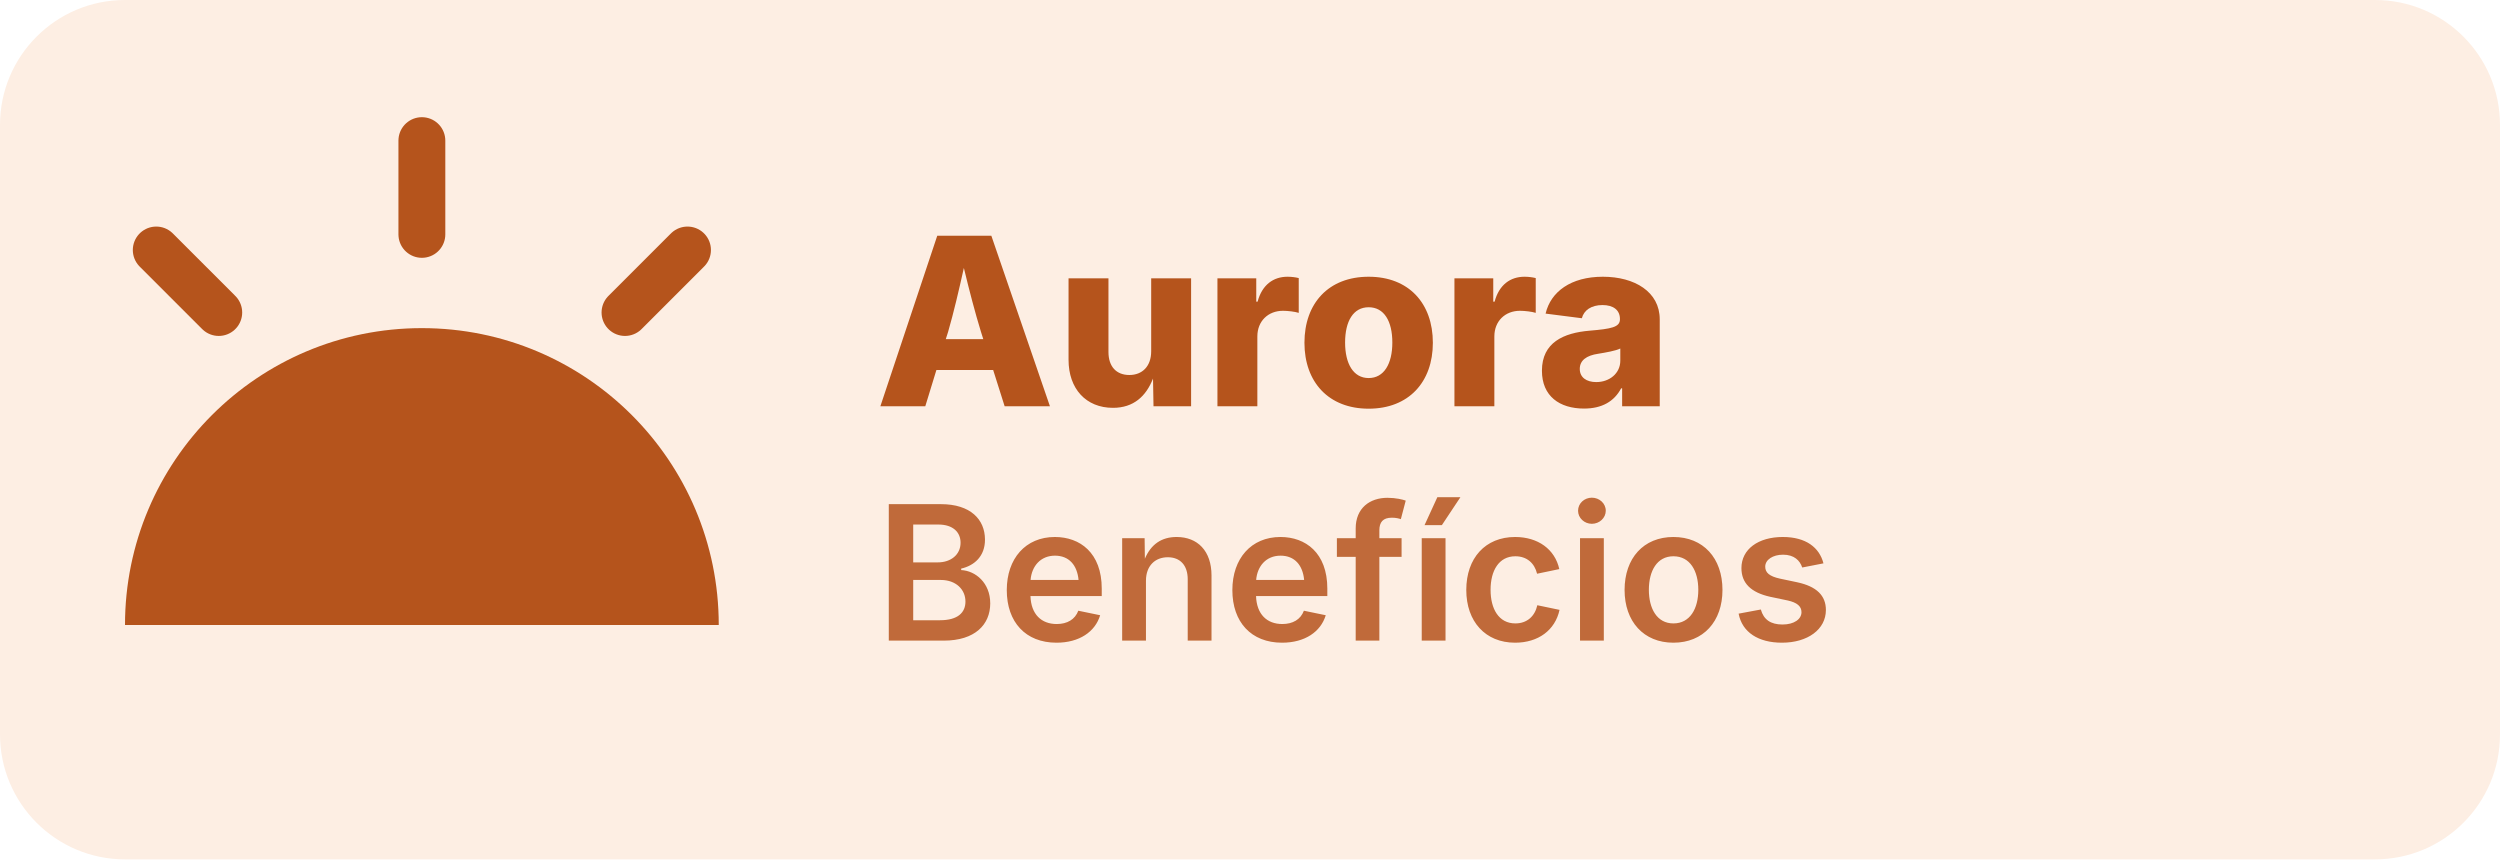
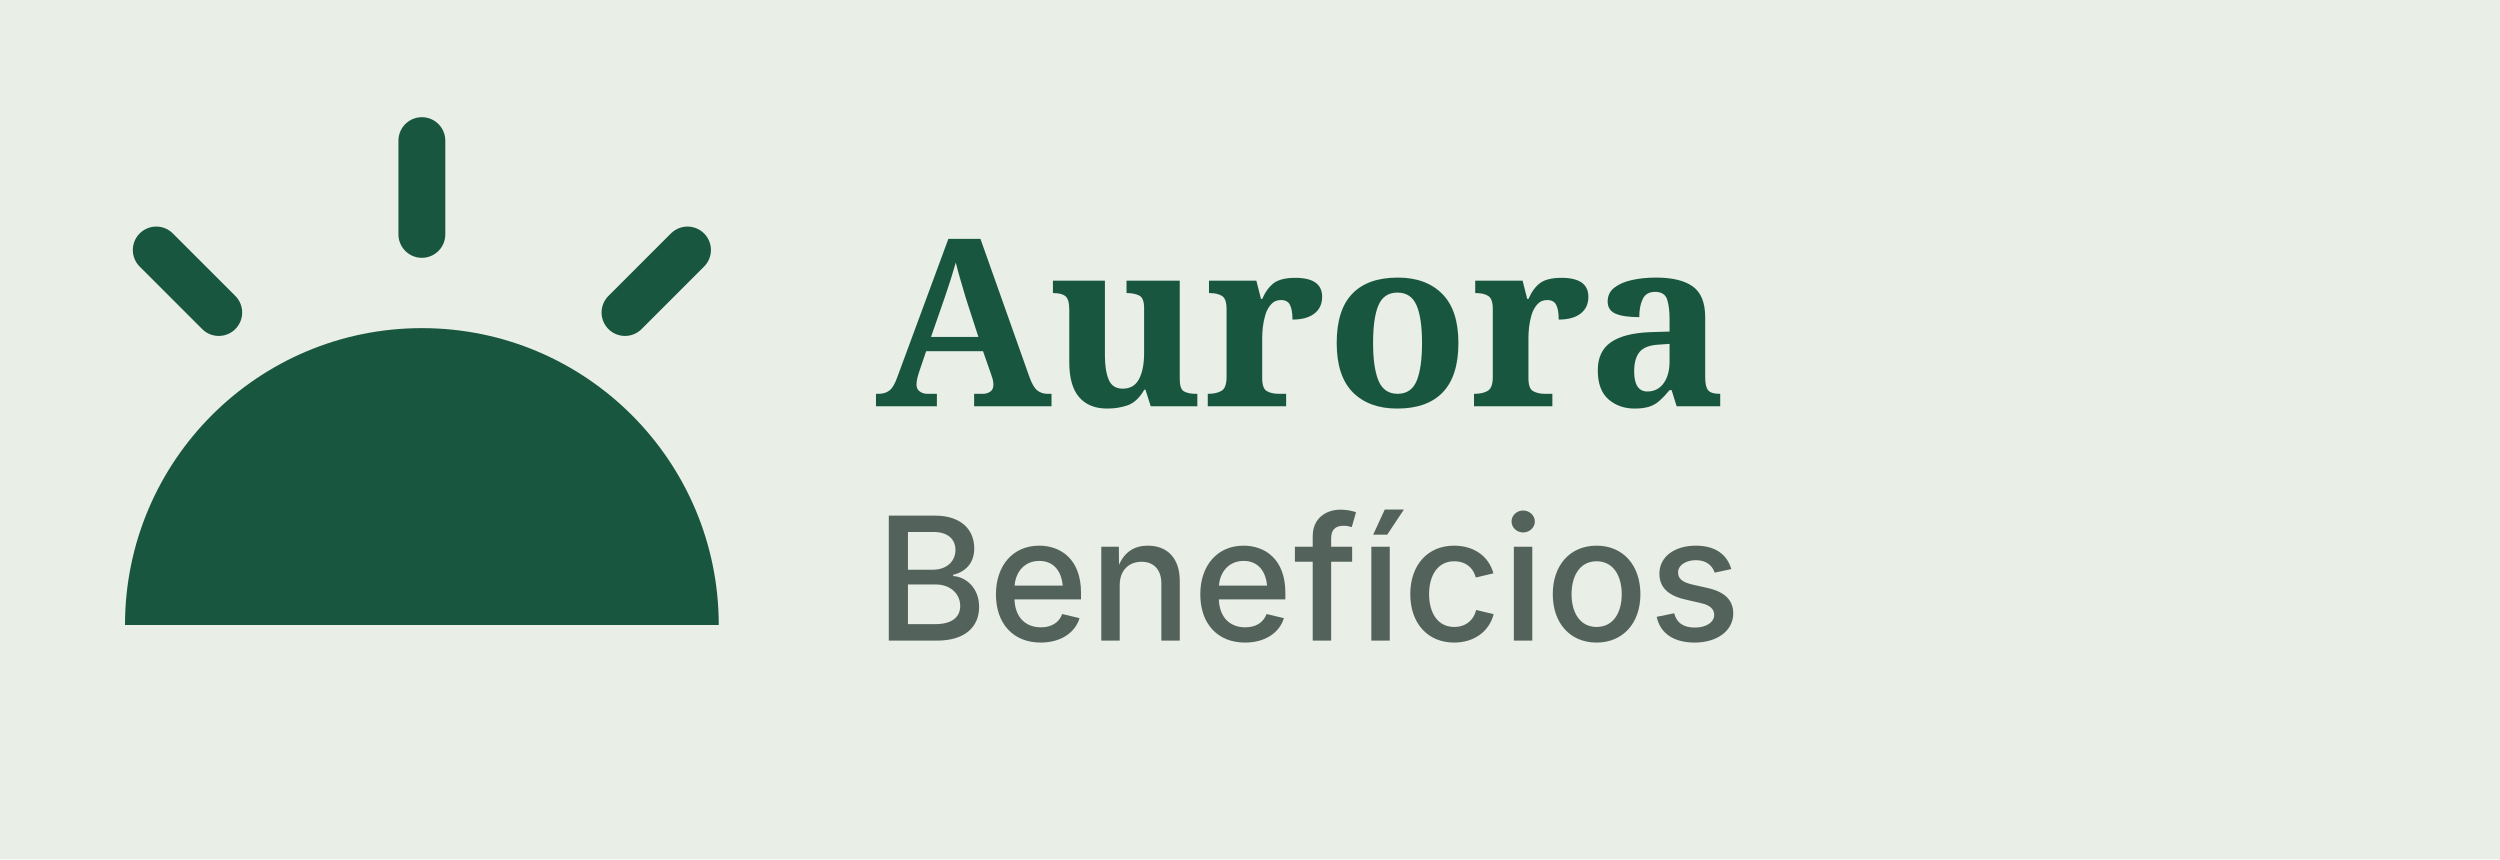
<svg xmlns="http://www.w3.org/2000/svg" viewBox="0 0 320 110" role="img" aria-label="Aurora Benefícios (marca fictícia)">
-   <rect width="320" height="110" rx="16" fill="#fdeee3" />
-   <path d="M16 80a38 38 0 0 1 76 0Z" fill="#b5541c" />
-   <path d="M54 30V18M28 40l-8-8M80 40l8-8" stroke="#b5541c" stroke-width="6" stroke-linecap="round" />
-   <text x="112" y="52" font-family="Inter, Arial, sans-serif" font-size="30" font-weight="800" fill="#b5541c">Aurora</text>
-   <text x="112" y="82" font-family="Inter, Arial, sans-serif" font-size="24" font-weight="600" fill="#b5541c" opacity=".85">Benefícios</text>
+   <rect width="320" height="110" fill="#e9efe7" />
+   <path d="M16 80a38 38 0 0 1 76 0Z" fill="#18563f" />
+   <path d="M54 30V18M28 40l-8-8M80 40l8-8" stroke="#18563f" stroke-width="6" stroke-linecap="round" />
+   <text x="112" y="52" font-family="Lora, Georgia, serif" font-size="30" font-weight="600" fill="#18563f">Aurora</text>
+   <text x="112" y="82" font-family="Inter, Arial, sans-serif" font-size="22" font-weight="500" fill="#53635c">Benefícios</text>
</svg>
